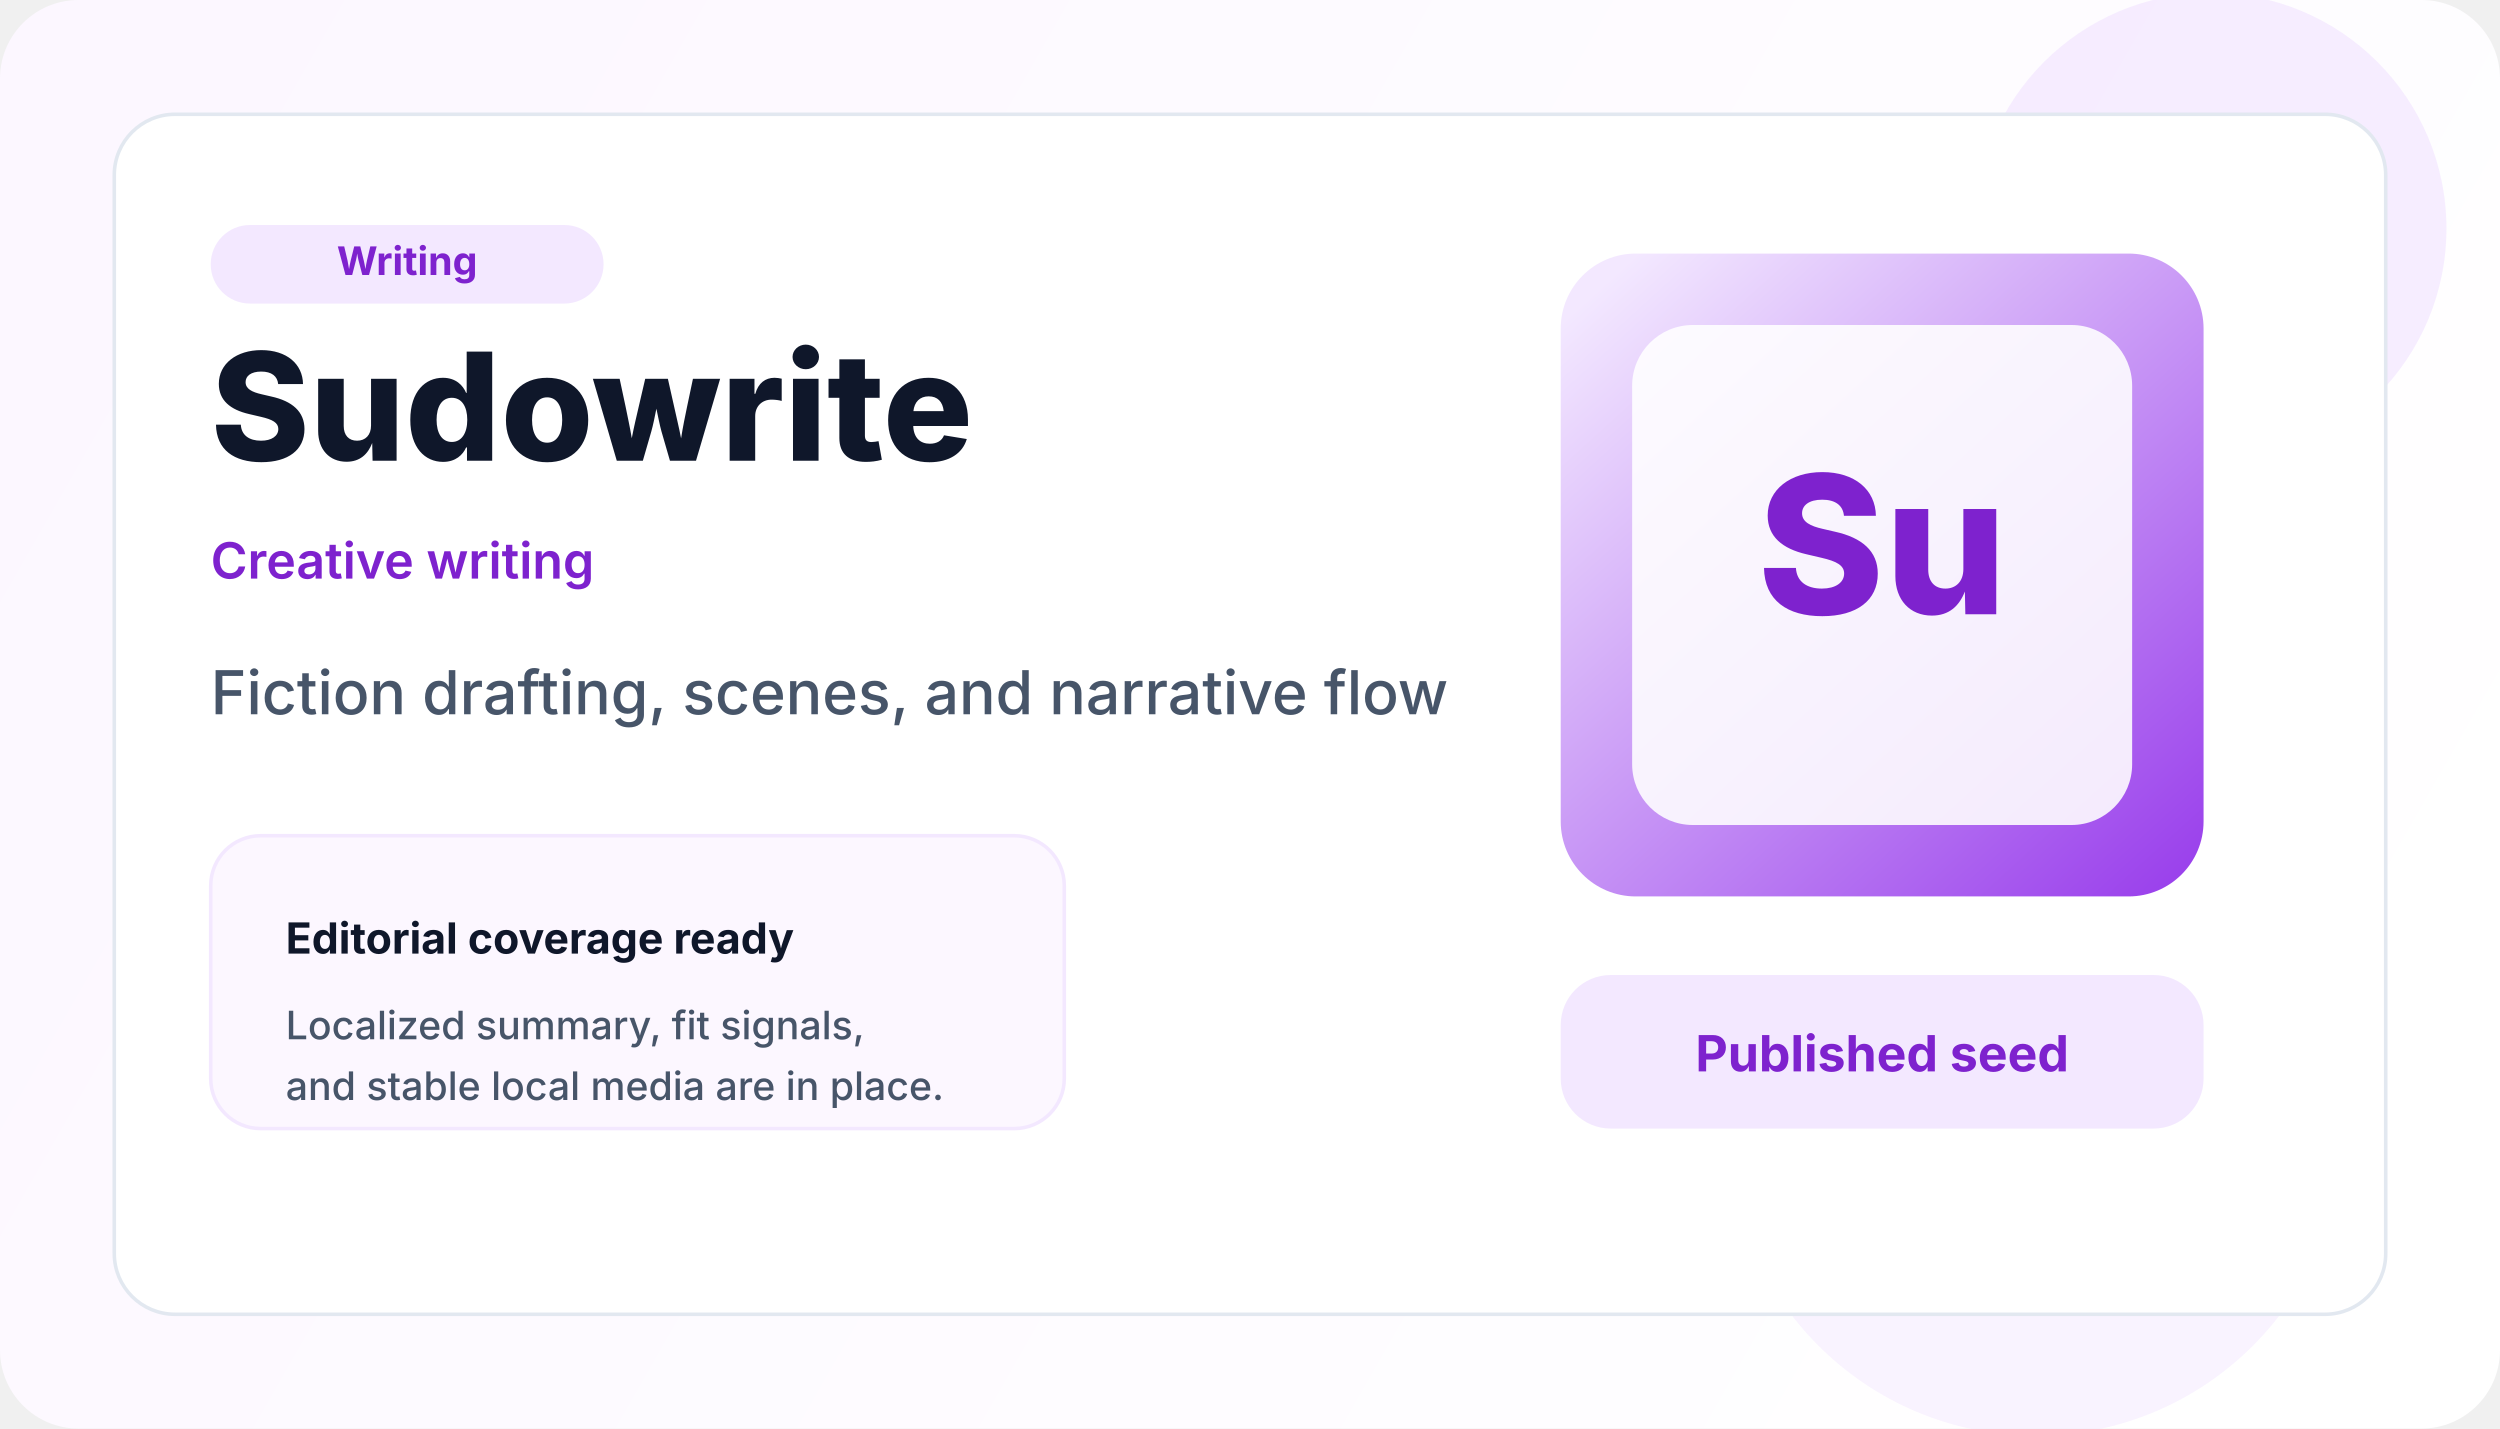
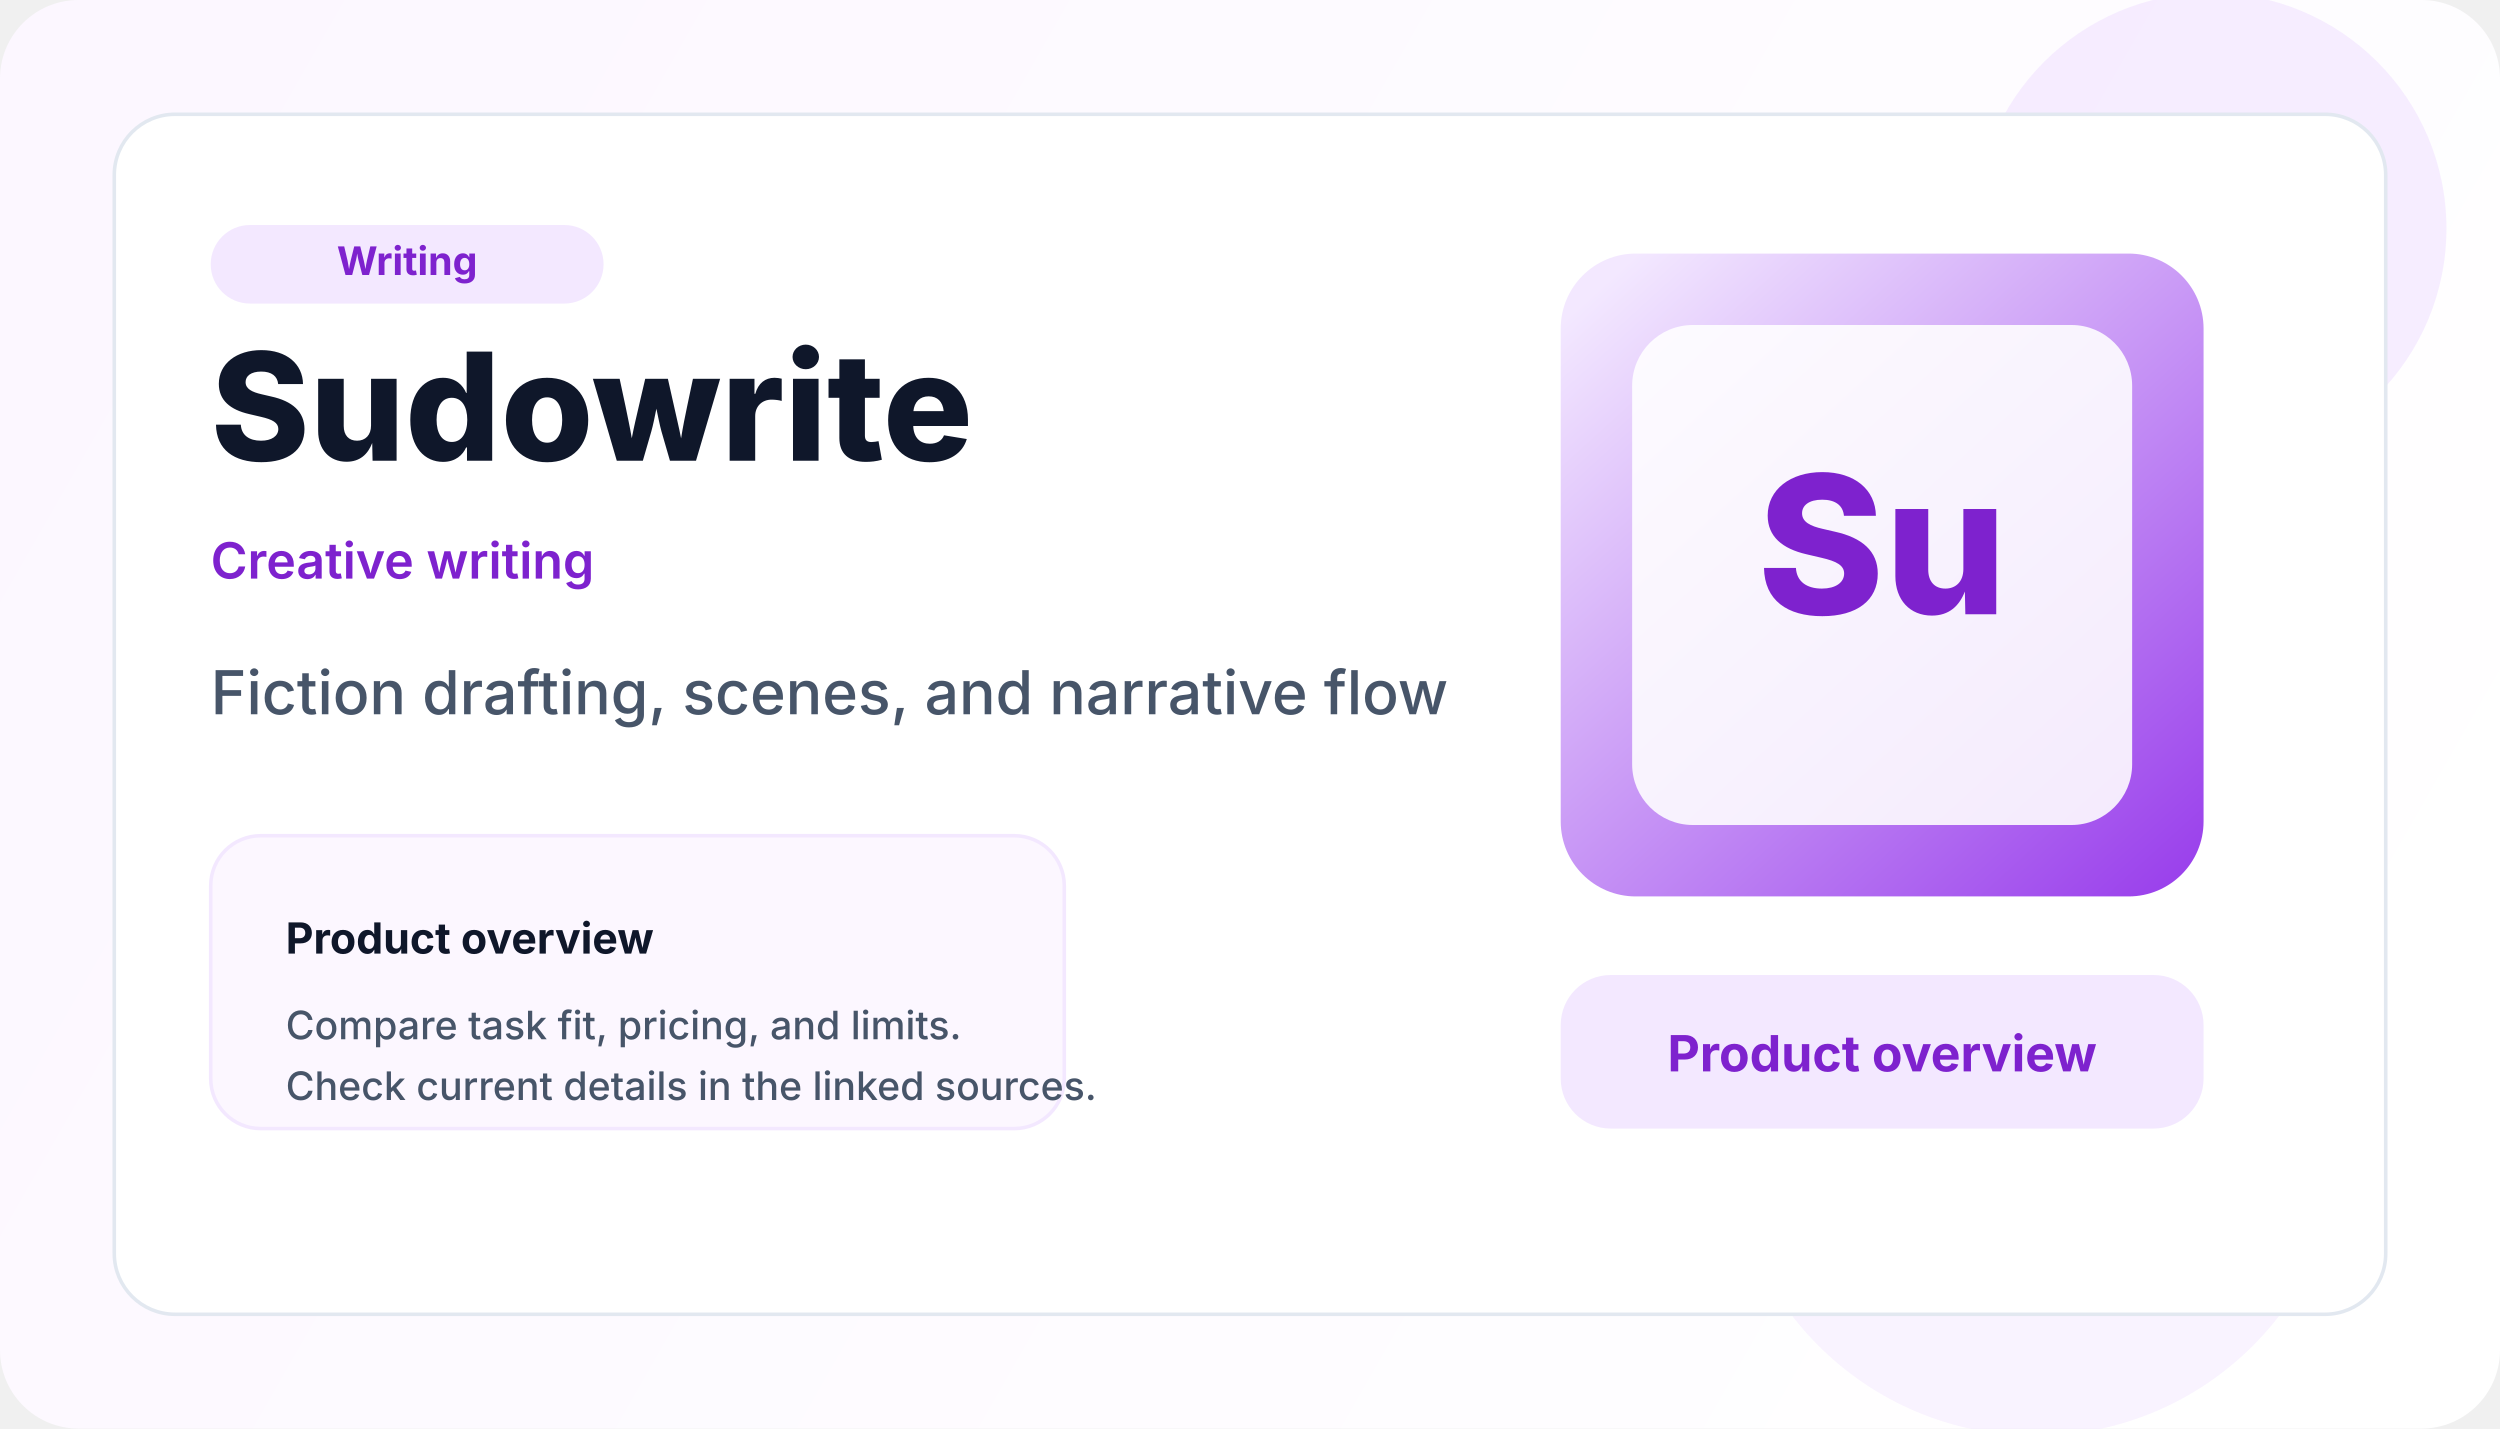
<svg xmlns="http://www.w3.org/2000/svg" width="1400" height="800" viewBox="0 0 1400 800" fill="none">
  <defs>
    <linearGradient id="canvas-sudowrite" x1="64" y1="48" x2="1288" y2="748" gradientUnits="userSpaceOnUse">
      <stop stop-color="#fcf7ff" />
      <stop offset="1" stop-color="#ffffff" />
    </linearGradient>
    <linearGradient id="panel-sudowrite" x1="910" y1="148" x2="1248" y2="520" gradientUnits="userSpaceOnUse">
      <stop stop-color="#f3e8ff" />
      <stop offset="1" stop-color="#9333ea" />
    </linearGradient>
  </defs>
  <rect width="1400" height="800" rx="44" fill="url(#canvas-sudowrite)" />
  <circle cx="1238" cy="128" r="132" fill="#f3e8ff" fill-opacity="0.78" />
  <circle cx="1140" cy="632" r="172" fill="#f3e8ff" fill-opacity="0.55" />
  <rect x="64" y="64" width="1272" height="672" rx="34" fill="white" stroke="#e2e8f0" stroke-width="2" />
  <rect x="118" y="126" width="220" height="44" rx="22" fill="#f3e8ff" />
  <text x="228" y="154" text-anchor="middle" font-family="Inter, Arial, sans-serif" font-size="22" font-weight="700" fill="#7e22ce">Writing</text>
  <text x="118" y="258" font-family="Inter, Arial, sans-serif" font-size="84" font-weight="800" fill="#0f172a">Sudowrite</text>
  <text x="118" y="324" font-family="Inter, Arial, sans-serif" font-size="28" font-weight="600" fill="#7e22ce">Creative writing</text>
  <text x="118" y="400" font-family="Inter, Arial, sans-serif" font-size="34" font-weight="500" fill="#475569">Fiction drafting, scenes, and narrative flow</text>
  <rect x="118" y="468" width="478" height="164" rx="28" fill="#fcf7ff" stroke="#f3e8ff" stroke-width="2" />
-   <text x="160" y="534" font-family="Inter, Arial, sans-serif" font-size="24" font-weight="700" fill="#0f172a">Editorial coverage ready</text>
-   <text x="160" y="582" font-family="Inter, Arial, sans-serif" font-size="22" font-weight="500" fill="#475569">Localized summary, fit signals,</text>
-   <text x="160" y="616" font-family="Inter, Arial, sans-serif" font-size="22" font-weight="500" fill="#475569">and stable local media are in place.</text>
+   <text x="160" y="534" font-family="Inter, Arial, sans-serif" font-size="24" font-weight="700" fill="#0f172a">Product overview</text>
+   <text x="160" y="582" font-family="Inter, Arial, sans-serif" font-size="22" font-weight="500" fill="#475569">Compare task fit, pricing, and limits.</text>
+   <text x="160" y="616" font-family="Inter, Arial, sans-serif" font-size="22" font-weight="500" fill="#475569">Check current details in the linked sources.</text>
  <rect x="874" y="142" width="360" height="360" rx="42" fill="url(#panel-sudowrite)" />
  <rect x="914" y="182" width="280" height="280" rx="34" fill="rgba(255,255,255,0.88)" />
  <text x="1054" y="344" text-anchor="middle" font-family="Inter, Arial, sans-serif" font-size="108" font-weight="800" fill="#7e22ce">Su</text>
  <rect x="874" y="546" width="360" height="86" rx="28" fill="#f3e8ff" />
-   <text x="1054" y="600" text-anchor="middle" font-family="Inter, Arial, sans-serif" font-size="28" font-weight="700" fill="#7e22ce">Published seed</text>
+   <text x="1054" y="600" text-anchor="middle" font-family="Inter, Arial, sans-serif" font-size="28" font-weight="700" fill="#7e22ce">Product overview</text>
</svg>
